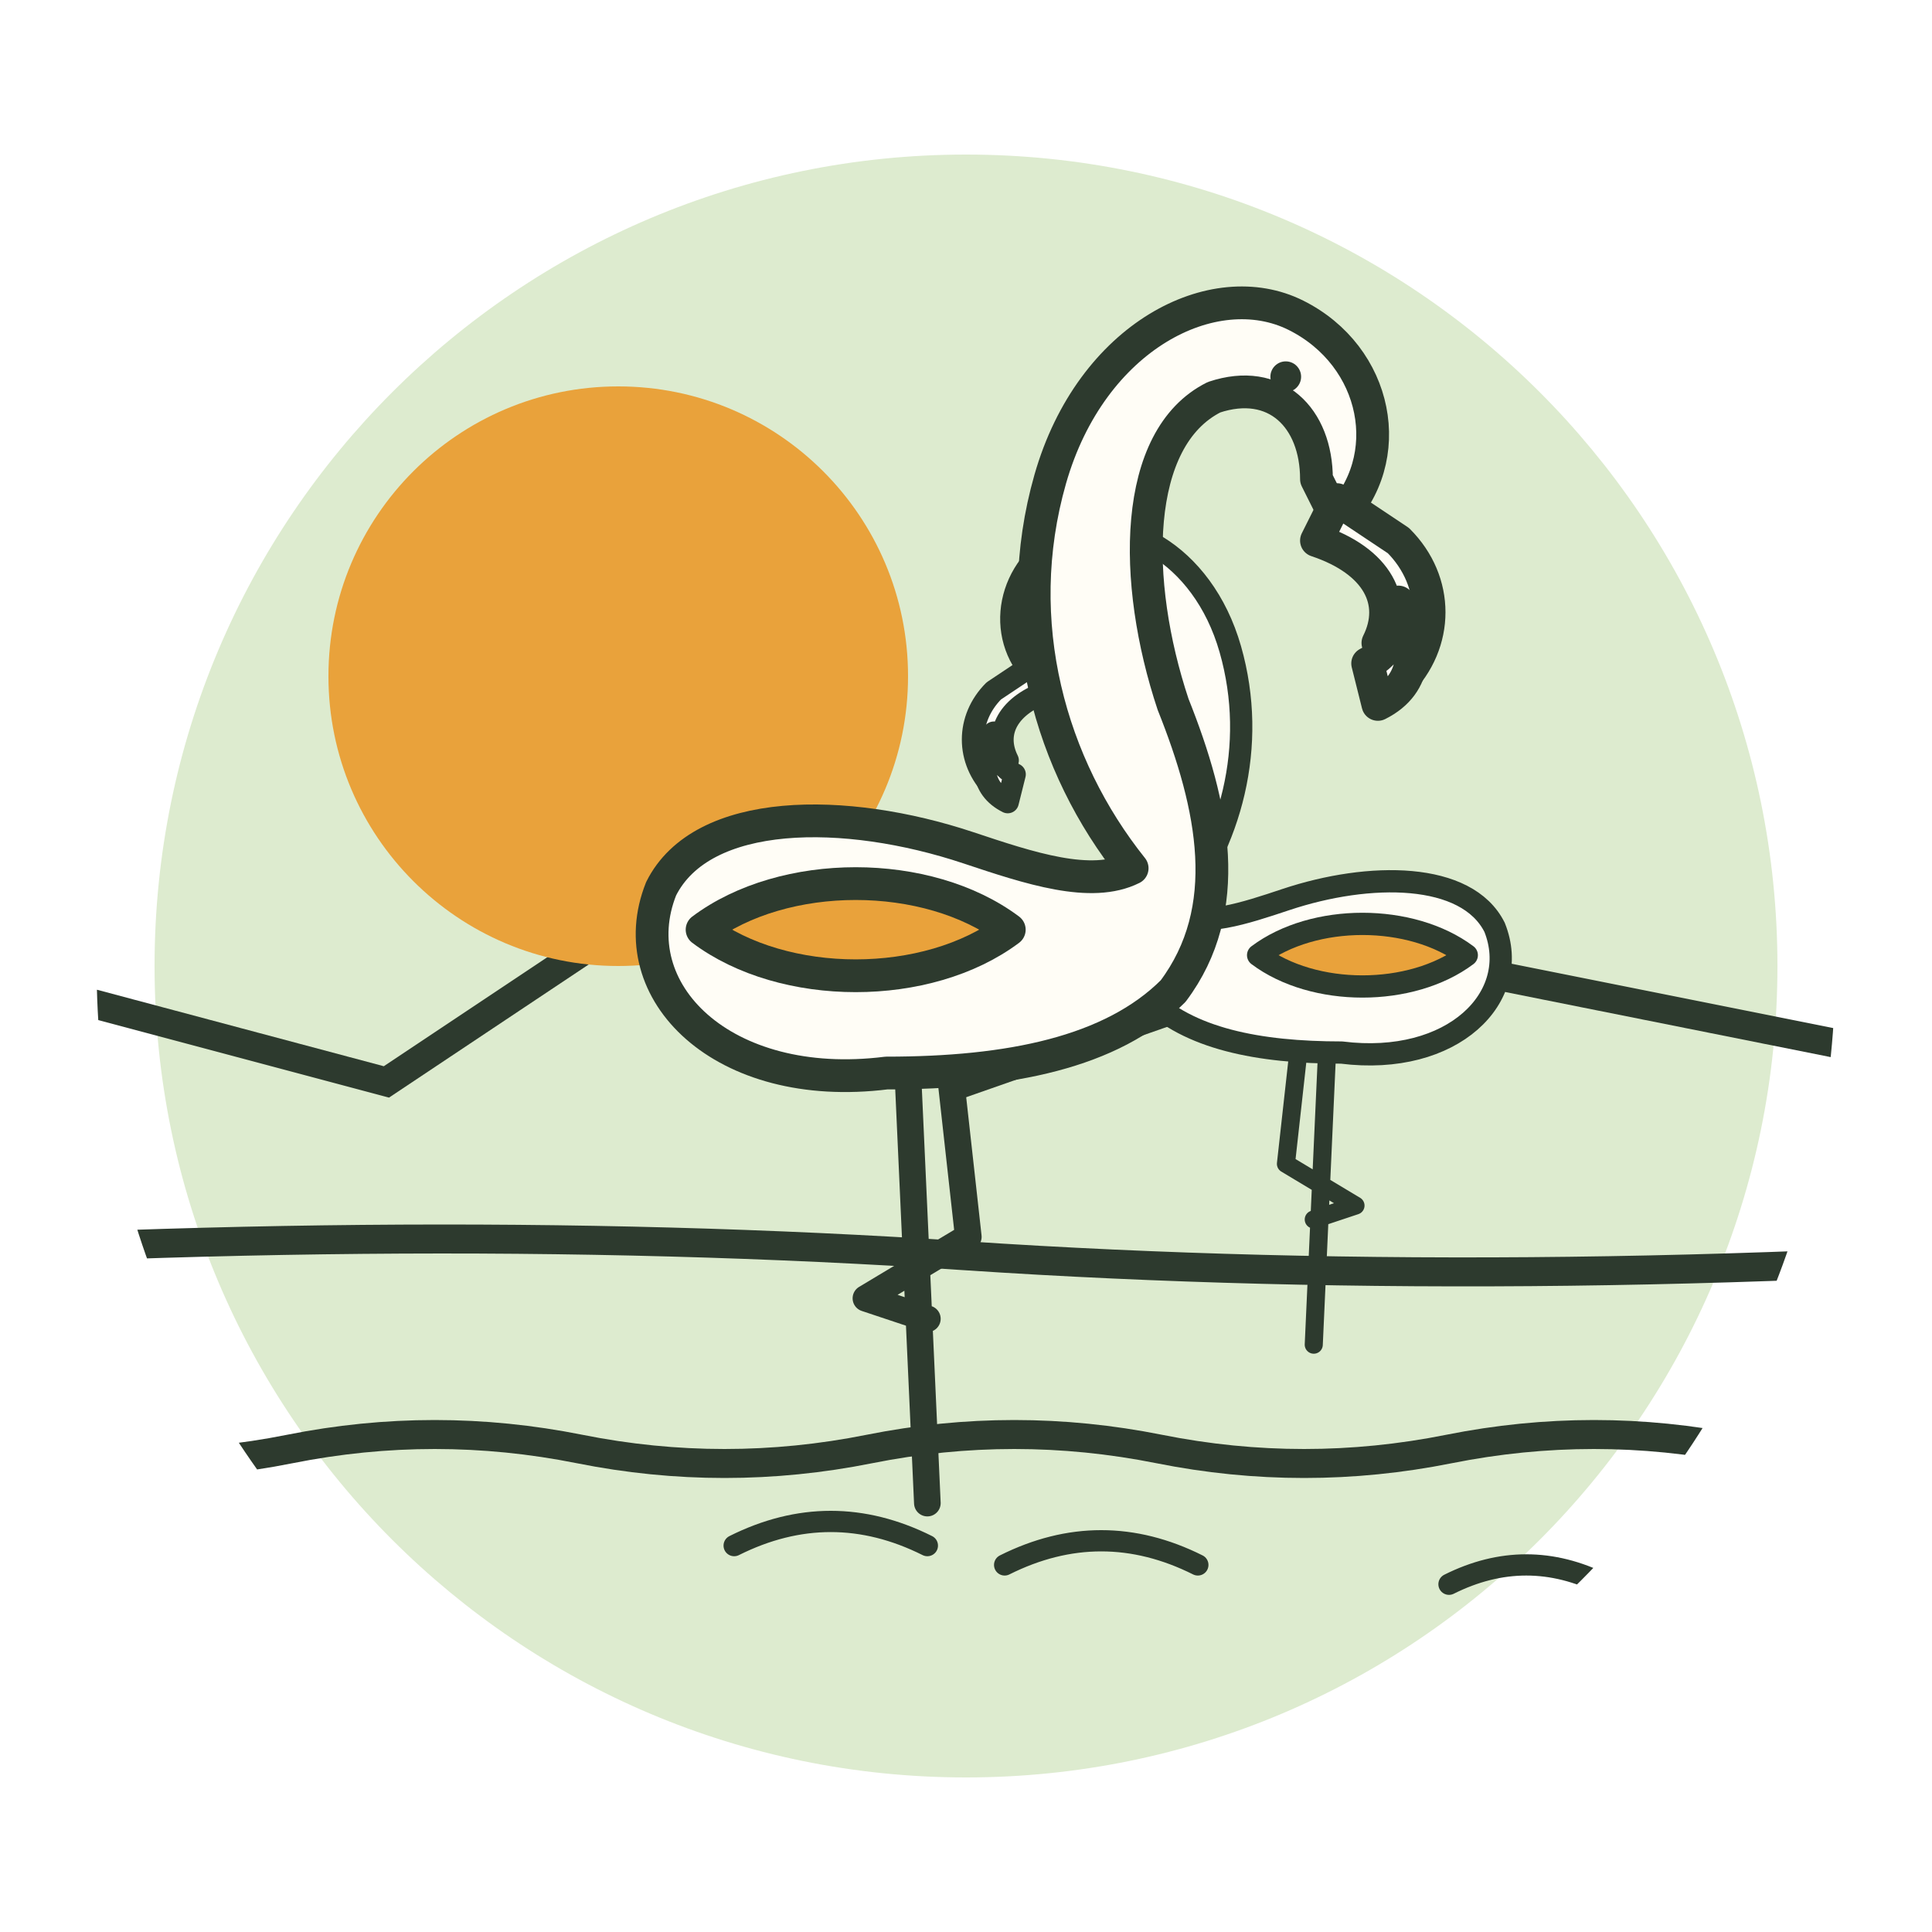
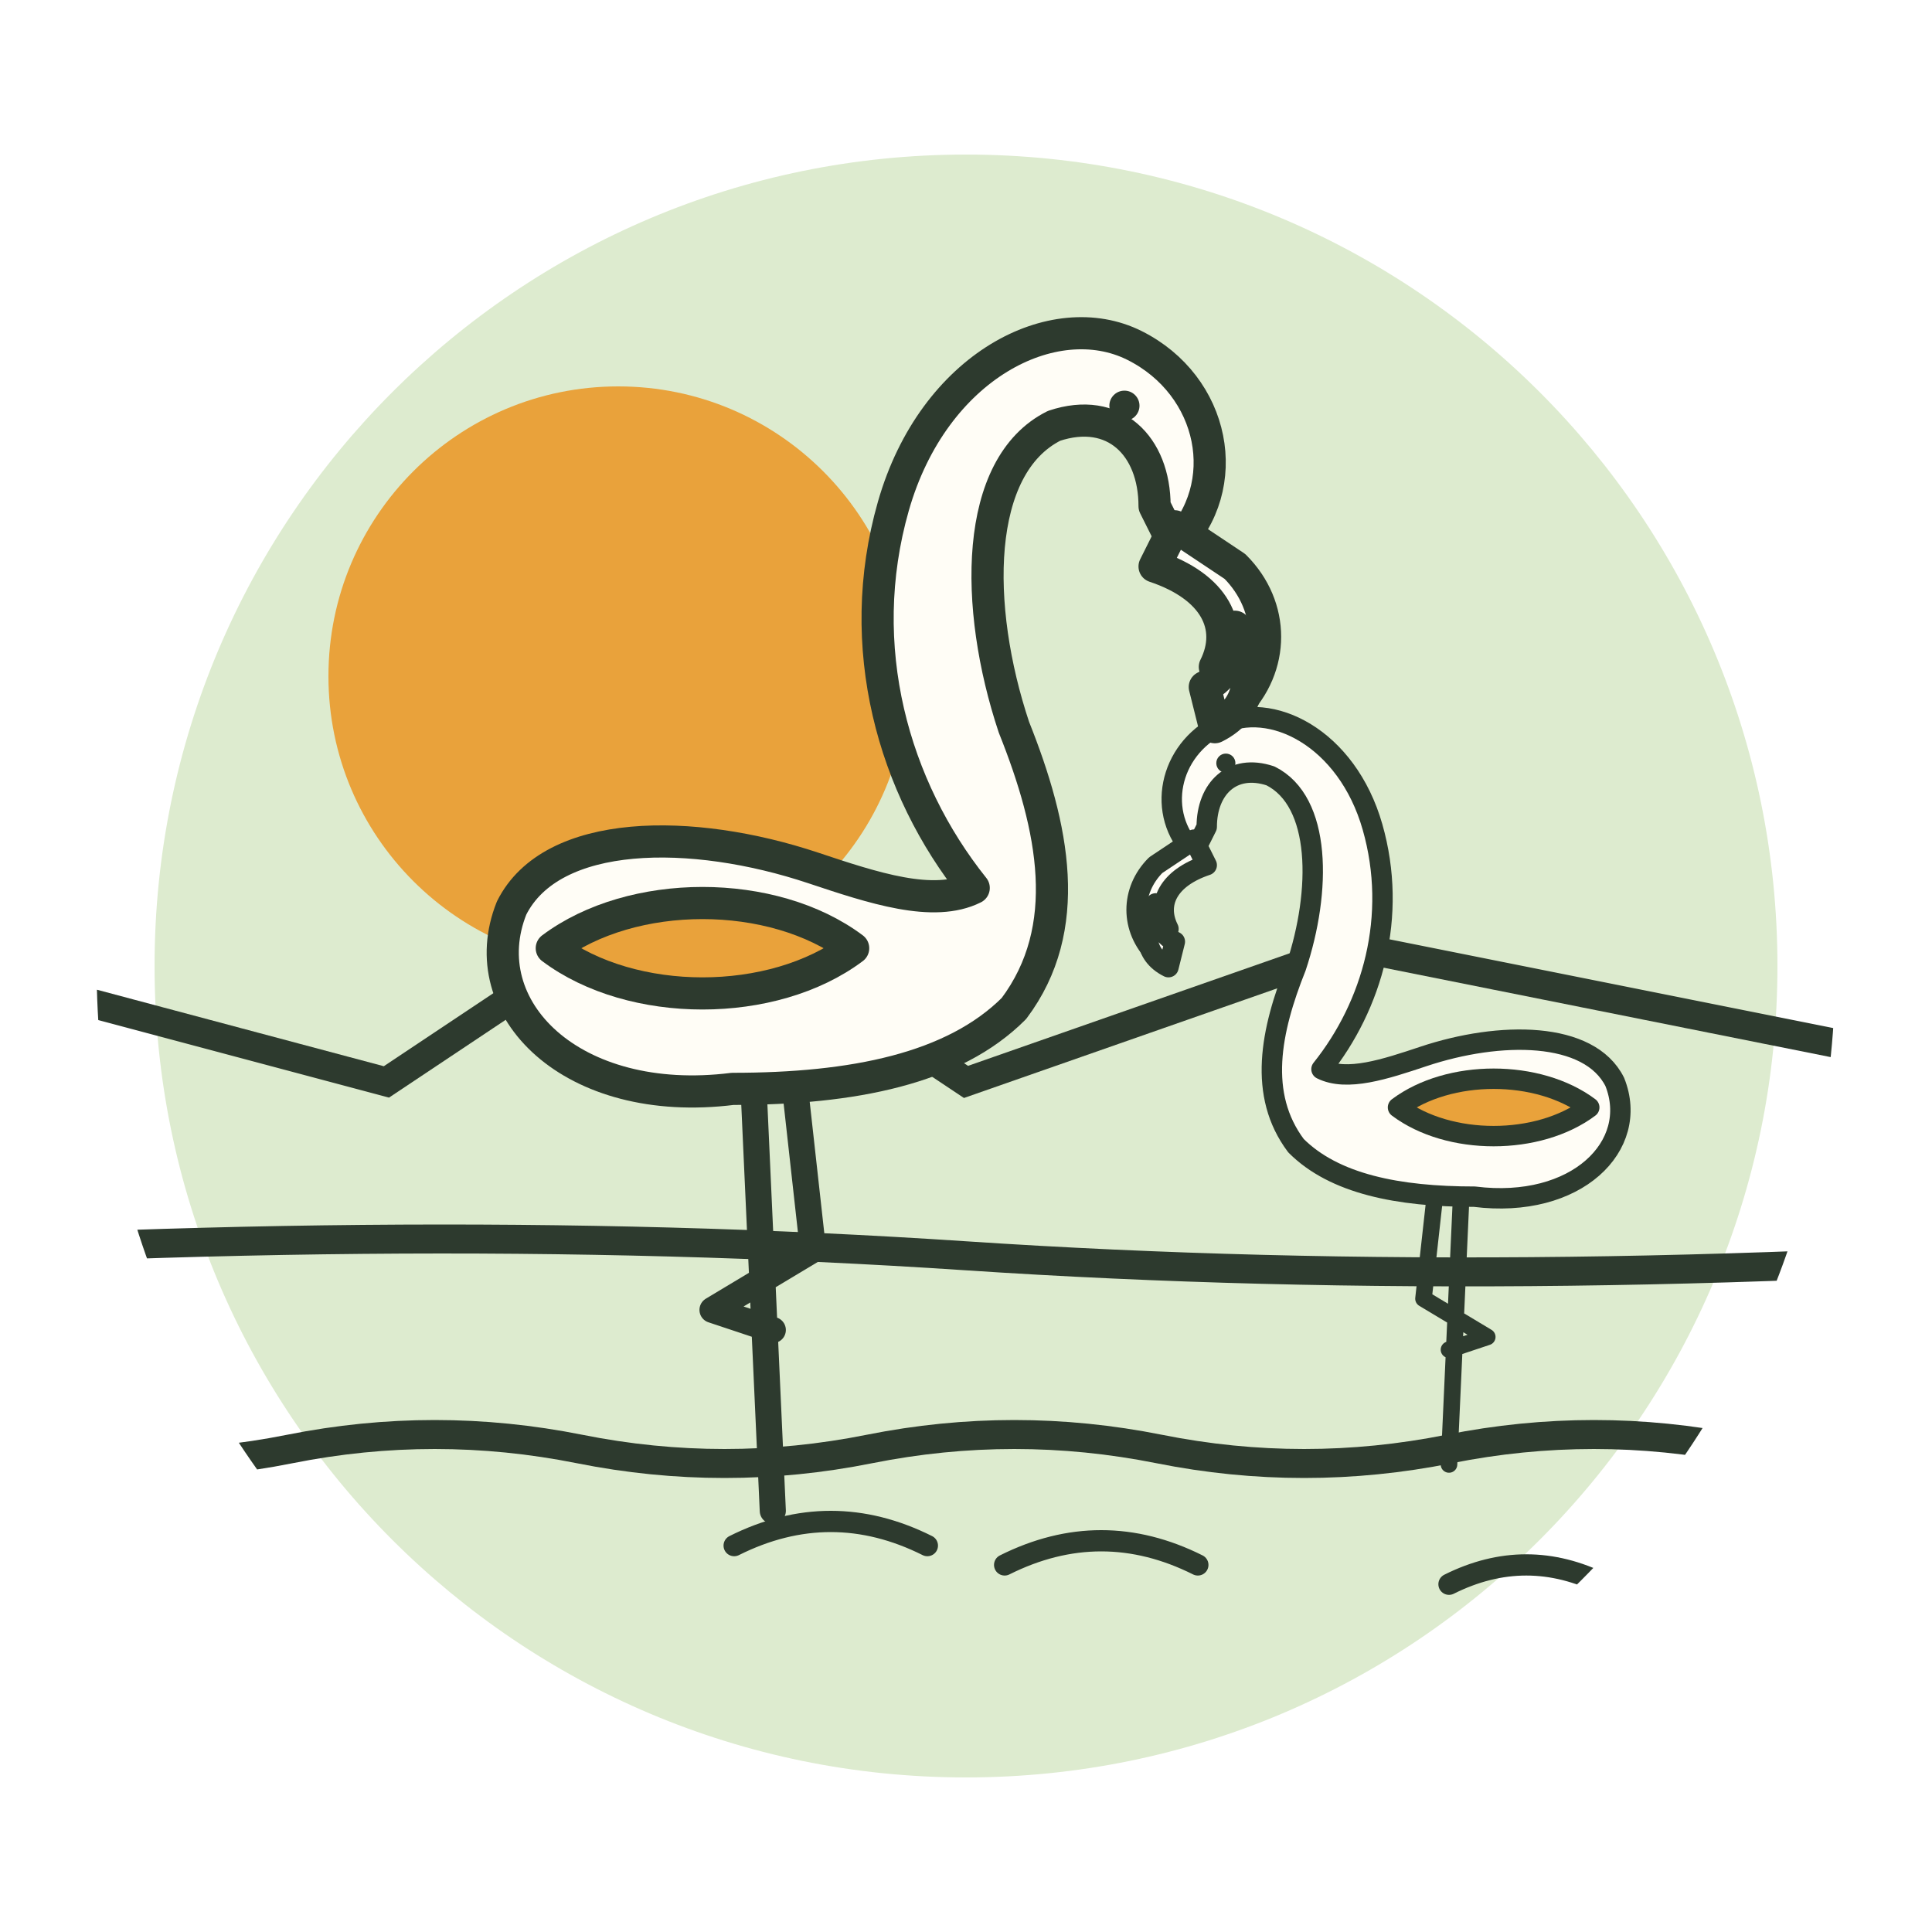
<svg xmlns="http://www.w3.org/2000/svg" viewBox="0 0 200 200" width="200" height="200">
  <defs>
    <clipPath id="clip">
      <circle cx="100" cy="100" r="90" />
    </clipPath>
  </defs>
  <circle cx="100" cy="100" r="84" fill="#DDEBCF" />
  <g clip-path="url(#clip)">
    <path d="M-30 120 L10 104 L40 112 L70 92 L100 112 L140 98 L230 116" fill="none" stroke="#2D3A2E" stroke-width="3" stroke-linecap="round" />
    <path d="M-30 131.2 Q40 126 100 130 T230 128.4" fill="none" stroke="#2D3A2E" stroke-width="3" stroke-linecap="round" />
    <path d="M-30 150 Q-15.0 147 0 150 T30 150 T60 150 T90 150 T120 150 T150 150 T180 150 T210 150 T240 150" fill="none" stroke="#2D3A2E" stroke-width="3" stroke-linecap="round" />
    <circle cx="64" cy="70" r="30" fill="#E9A23B" />
-     <g transform="translate(136 96) scale(-.72 .72) translate(-100 -100)">
+     <g transform="translate(150 112) scale(-.66 .66) translate(-100 -100)">
      <path d="M98 116 L100 160 M102 116 L104 134 L94 140 L100 142" fill="none" stroke="#2D3A2E" stroke-width="2.6" stroke-linecap="round" stroke-linejoin="round" />
      <path d="M96 118 C80 120 70 110 74 100 C78 92 92 92 104 96 C110 98 116 100 120 98 C112 88 108 74 112 60 C116 46 128 40 136 44 C144 48 146 58 140 64 L138 60 C138 54 134 50 128 52 C120 56 120 70 124 82 C128 92 130 102 124 110 C118 116 108 118 96 118Z" fill="#FFFDF6" stroke="#2D3A2E" stroke-width="3.2" stroke-linejoin="round" stroke-linecap="round" />
      <path d="M78 104 C86 98 100 98 108 104 C100 110 86 110 78 104Z" fill="#E9A23B" stroke="#2D3A2E" stroke-width="3.2" stroke-linejoin="round" stroke-linecap="round" />
      <path d="M140 62 L146 66 C150 70 150 76 146 80 L144 76 C146 72 144 68 138 66Z" fill="#FFFDF6" stroke="#2D3A2E" stroke-width="3.2" stroke-linejoin="round" stroke-linecap="round" />
      <path d="M146 72 C148 76 148 80 144 82 L143 78 C145 77 146 75 146 72Z" fill="#FFFDF6" stroke="#2D3A2E" stroke-width="3.2" stroke-linejoin="round" stroke-linecap="round" />
      <path d="M133.5 50 a1.5 1.5 0 1 0 3.0 0 a1.5 1.5 0 1 0 -3.0 0Z" fill="#2D3A2E" />
    </g>
-     <g transform="translate(96 92) scale(1.06) translate(-100 -100)">
+     <g transform="translate(80 94) scale(1.04) translate(-100 -100)">
      <path d="M98 116 L100 160 M102 116 L104 134 L94 140 L100 142" fill="none" stroke="#2D3A2E" stroke-width="2.6" stroke-linecap="round" stroke-linejoin="round" />
      <path d="M96 118 C80 120 70 110 74 100 C78 92 92 92 104 96 C110 98 116 100 120 98 C112 88 108 74 112 60 C116 46 128 40 136 44 C144 48 146 58 140 64 L138 60 C138 54 134 50 128 52 C120 56 120 70 124 82 C128 92 130 102 124 110 C118 116 108 118 96 118Z" fill="#FFFDF6" stroke="#2D3A2E" stroke-width="3.2" stroke-linejoin="round" stroke-linecap="round" />
      <path d="M78 104 C86 98 100 98 108 104 C100 110 86 110 78 104Z" fill="#E9A23B" stroke="#2D3A2E" stroke-width="3.2" stroke-linejoin="round" stroke-linecap="round" />
      <path d="M140 62 L146 66 C150 70 150 76 146 80 L144 76 C146 72 144 68 138 66Z" fill="#FFFDF6" stroke="#2D3A2E" stroke-width="3.2" stroke-linejoin="round" stroke-linecap="round" />
      <path d="M146 72 C148 76 148 80 144 82 L143 78 C145 77 146 75 146 72Z" fill="#FFFDF6" stroke="#2D3A2E" stroke-width="3.2" stroke-linejoin="round" stroke-linecap="round" />
      <path d="M133.5 50 a1.5 1.5 0 1 0 3.0 0 a1.5 1.5 0 1 0 -3.0 0Z" fill="#2D3A2E" />
    </g>
    <path d="M76 160 q10 -5 20 0 M104 162 q10 -5 20 0 M150 164 q8 -4 16 0" fill="none" stroke="#2D3A2E" stroke-width="2.2" stroke-linecap="round" stroke-linejoin="round" />
  </g>
</svg>
